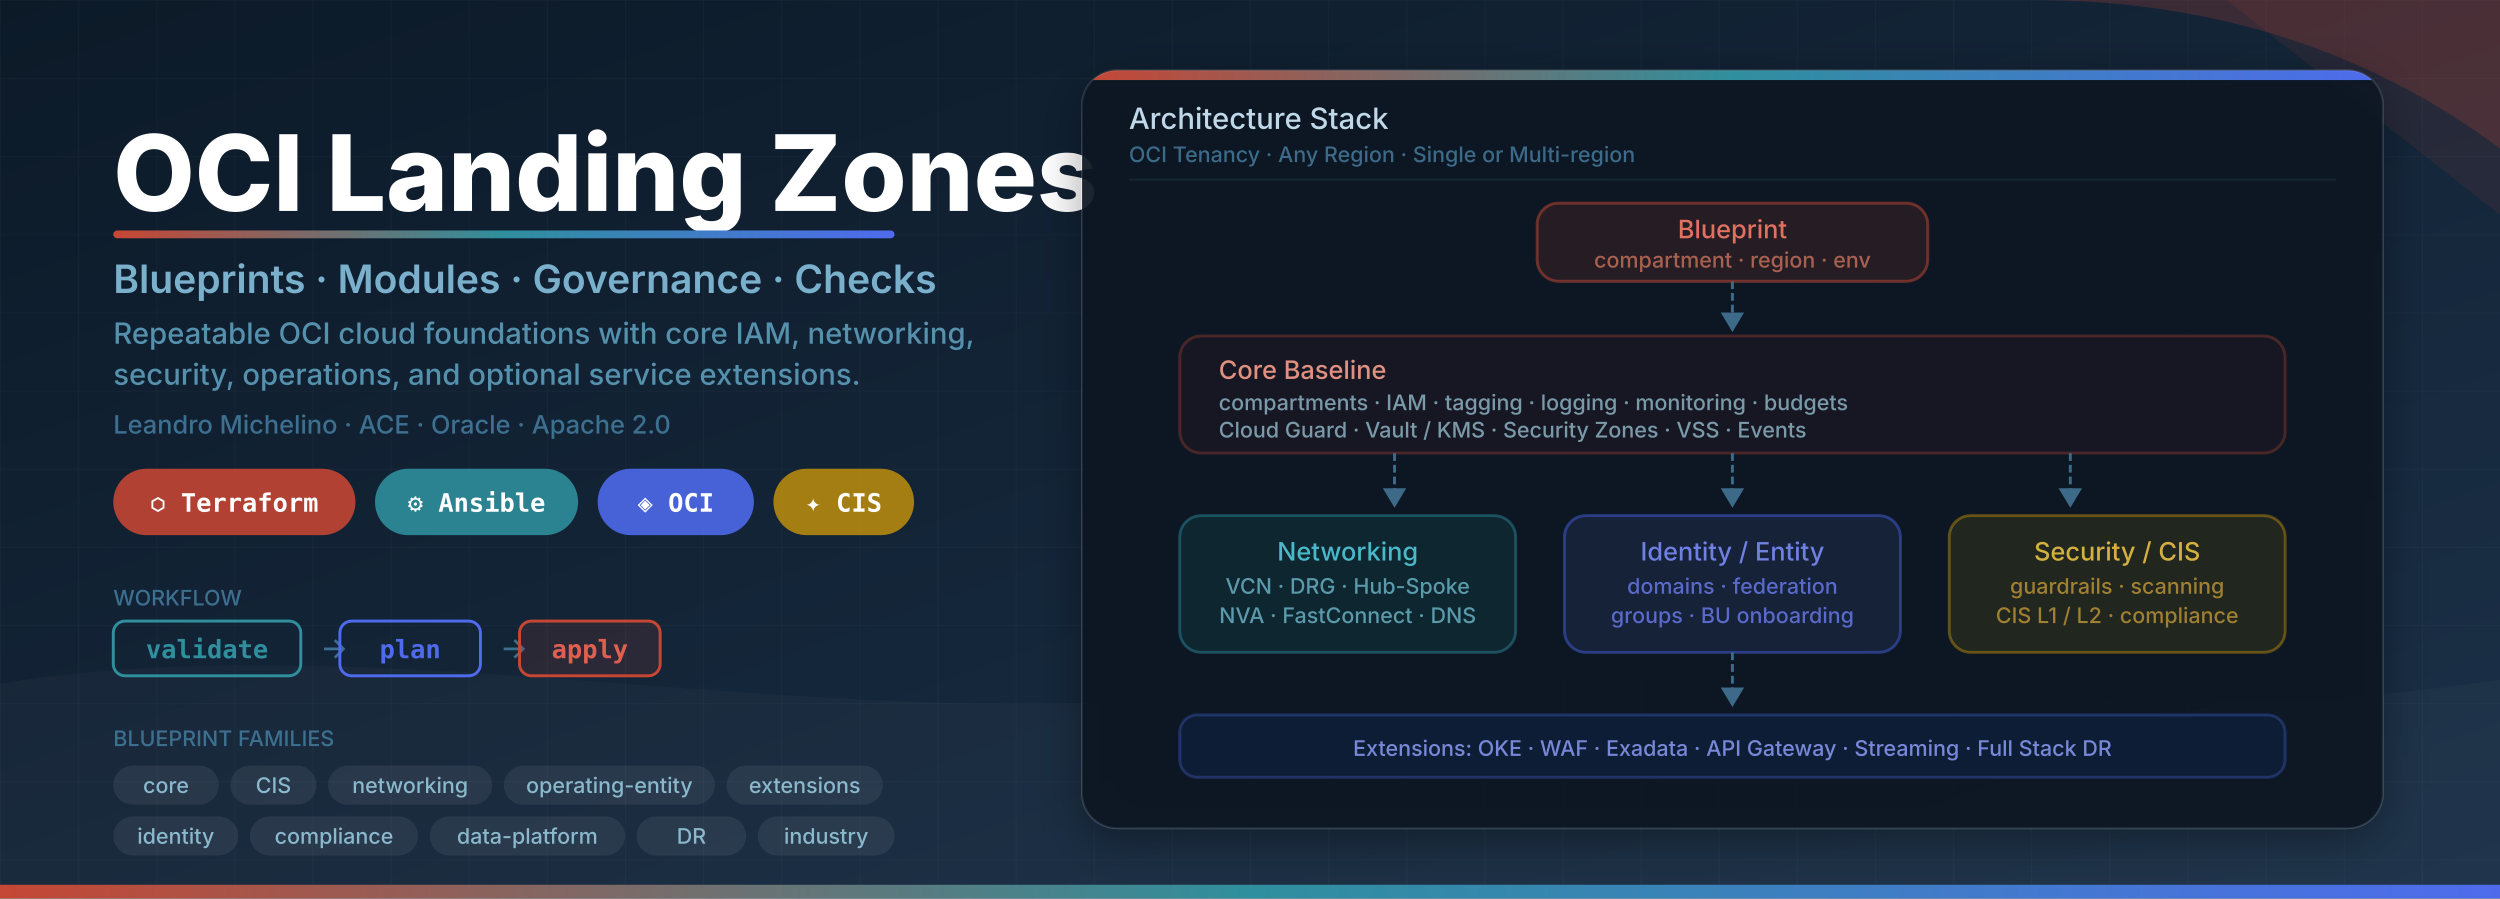
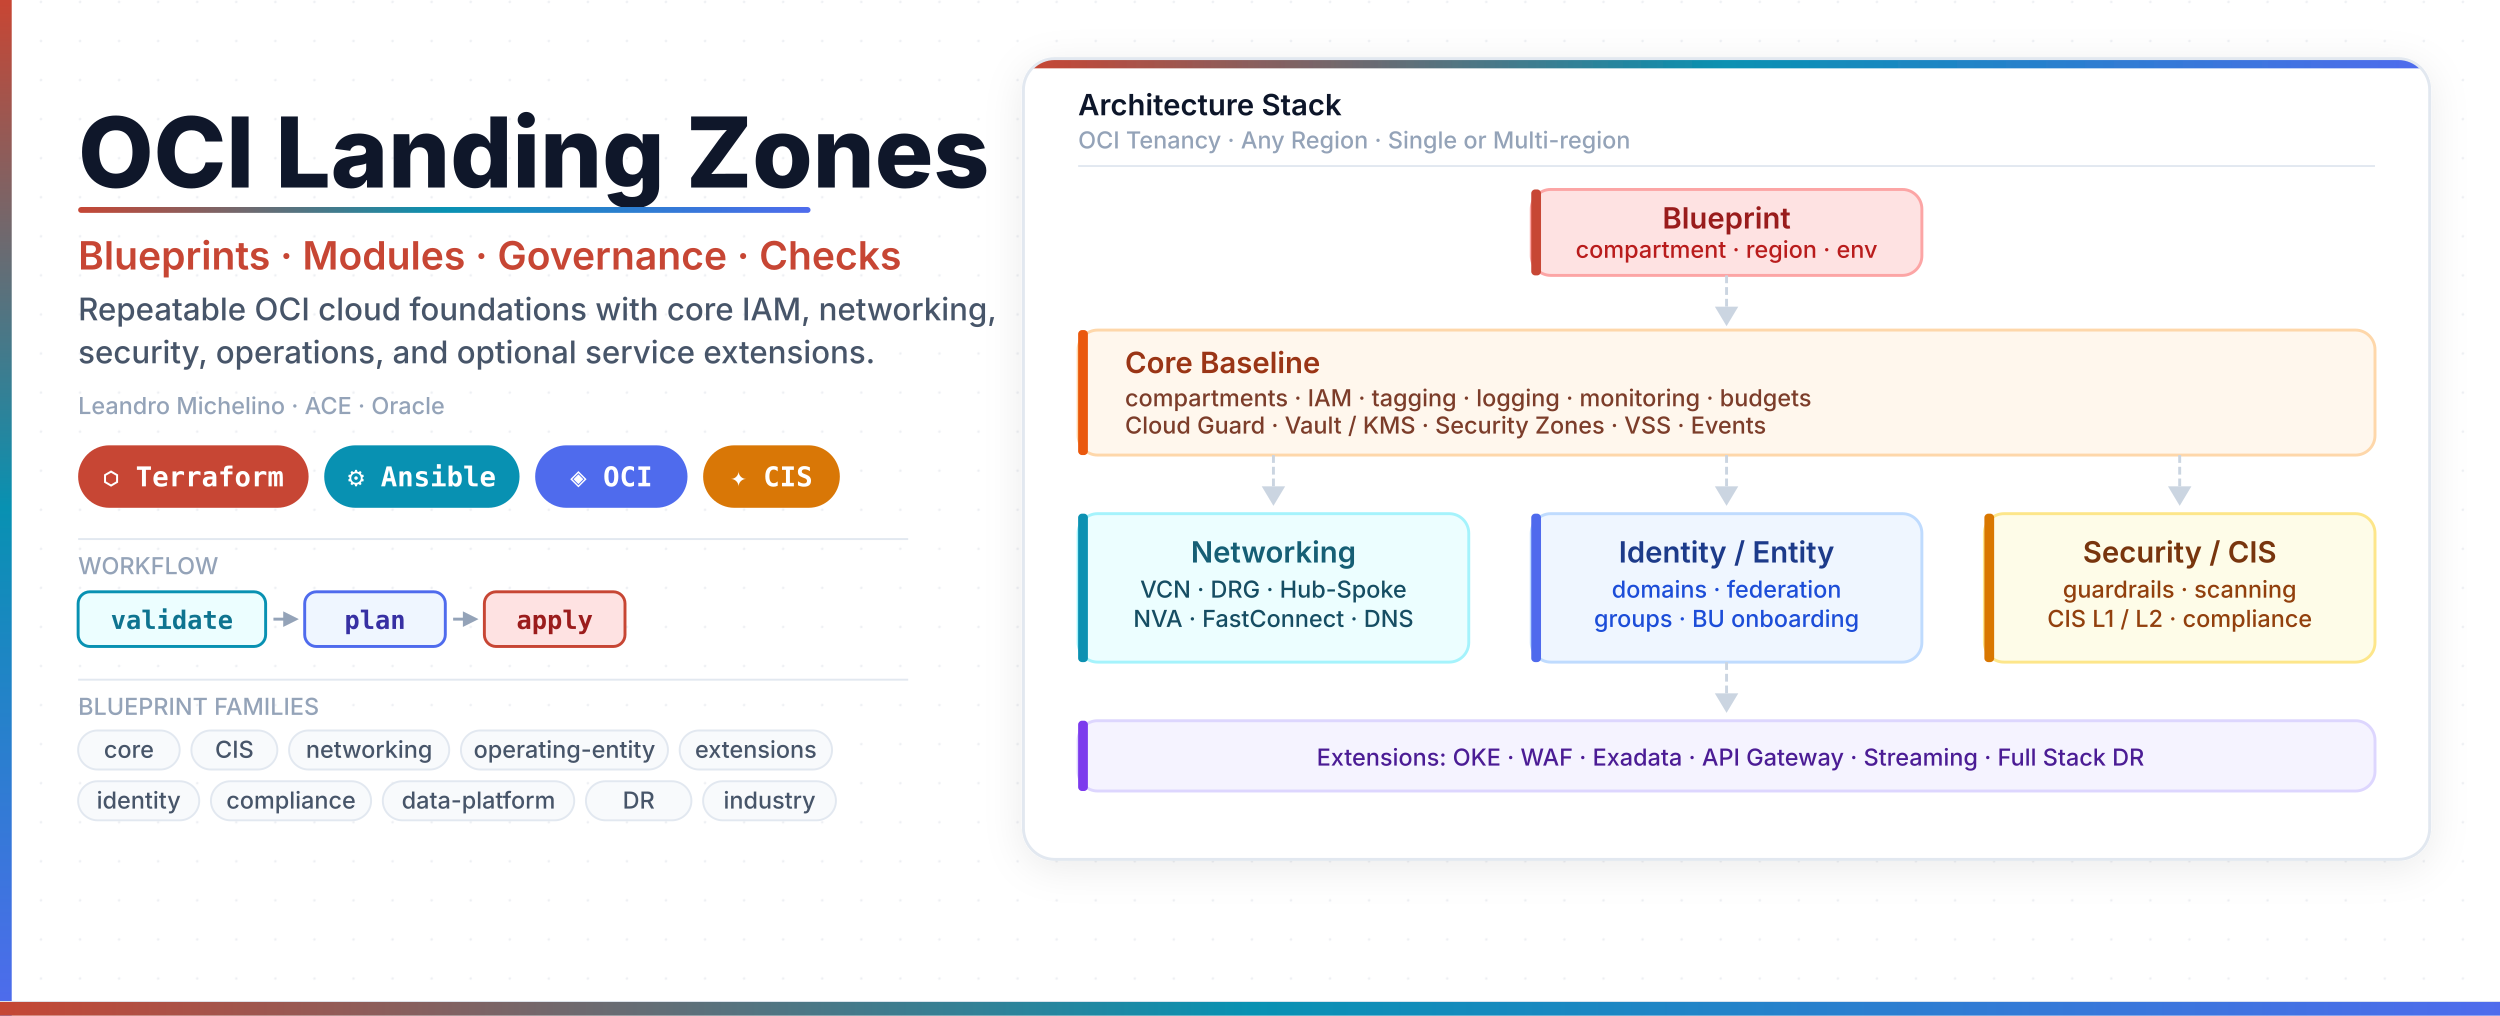
- <svg xmlns="http://www.w3.org/2000/svg" width="1280" height="460" viewBox="0 0 1280 460" role="img" aria-labelledby="t d">
+ <svg xmlns="http://www.w3.org/2000/svg" width="1280" height="520" viewBox="0 0 1280 520" role="img" aria-labelledby="t d">
  <defs>
-     <linearGradient id="bg" x1="0" y1="0" x2="1" y2="1">
-       <stop offset="0%" stop-color="#0c1a28" />
-       <stop offset="100%" stop-color="#1b3048" />
-     </linearGradient>
-     <linearGradient id="ac" x1="0" y1="0" x2="1" y2="0">
+     <linearGradient id="vg" x1="0" y1="0" x2="0" y2="1">
      <stop offset="0%" stop-color="#c74634" />
-       <stop offset="50%" stop-color="#2f8f9d" />
+       <stop offset="50%" stop-color="#0891b2" />
      <stop offset="100%" stop-color="#4f6bed" />
    </linearGradient>
-     <pattern id="gr" width="40" height="40" patternUnits="userSpaceOnUse">
-       <path d="M40 0L0 0 0 40" fill="none" stroke="#fff" stroke-width="0.4" opacity="0.06" />
+     <linearGradient id="hg" x1="0" y1="0" x2="1" y2="0">
+       <stop offset="0%" stop-color="#c74634" />
+       <stop offset="50%" stop-color="#0891b2" />
+       <stop offset="100%" stop-color="#4f6bed" />
+     </linearGradient>
+     <pattern id="dots" width="20" height="20" patternUnits="userSpaceOnUse">
+       <circle cx="1" cy="1" r="0.7" fill="#94a3b8" opacity="0.14" />
    </pattern>
-     <filter id="sh">
-       <feDropShadow dx="0" dy="6" stdDeviation="12" flood-color="#000" flood-opacity="0.38" />
+     <filter id="sh" x="-5%" y="-5%" width="115%" height="125%">
+       <feDropShadow dx="0" dy="4" stdDeviation="10" flood-color="#0f172a" flood-opacity="0.08" />
    </filter>
    <clipPath id="cc">
-       <rect width="666" height="388" rx="18" />
+       <rect width="720" height="410" rx="16" />
    </clipPath>
    <style>
-       .fa{font:800 54px system-ui,-apple-system,"Segoe UI",sans-serif}
-       .fb{font:600 20px system-ui,-apple-system,"Segoe UI",sans-serif}
-       .fc{font:500 15px system-ui,-apple-system,"Segoe UI",sans-serif}
-       .fd{font:500 13px system-ui,-apple-system,"Segoe UI",sans-serif}
-       .fe{font:600 13px ui-monospace,"SFMono-Regular",Menlo,monospace}
-       .ff{font:500 11px system-ui,-apple-system,"Segoe UI",sans-serif}
-       .fg{font:700 13px ui-monospace,"SFMono-Regular",Menlo,monospace}
+       .fa { font: 800 50px system-ui, -apple-system, "Segoe UI", sans-serif; }
+       .fb { font: 600 20px system-ui, -apple-system, "Segoe UI", sans-serif; }
+       .fc { font: 500 16px system-ui, -apple-system, "Segoe UI", sans-serif; }
+       .fd { font: 600 15px system-ui, -apple-system, "Segoe UI", sans-serif; }
+       .fe { font: 600 13px ui-monospace, "SFMono-Regular", Menlo, monospace; }
+       .ff { font: 500 12px system-ui, -apple-system, "Segoe UI", sans-serif; }
+       .fg { font: 700 14px ui-monospace, "SFMono-Regular", Menlo, monospace; }
    </style>
  </defs>
-   <rect width="1280" height="460" fill="url(#bg)" />
-   <rect width="1280" height="460" fill="url(#gr)" />
-   <path d="M0 350C200 318 420 380 660 354C900 326 1060 382 1280 348L1280 460L0 460Z" fill="#fff" opacity=".025" />
-   <path d="M1040 0C1130 0 1210 24 1280 76L1280 0Z" fill="#c74634" opacity=".22" />
-   <path d="M1140 0L1280 0L1280 110Z" fill="#c74634" opacity=".10" />
-   <g transform="translate(58,50)">
-     <text y="58" class="fa" fill="#fff">OCI Landing Zones</text>
-     <rect y="68" width="400" height="4" rx="2" fill="url(#ac)" />
-     <text y="100" class="fb" fill="#7ab0cc">Blueprints · Modules · Governance · Checks</text>
-     <text y="126" class="fc" fill="#5590ac">Repeatable OCI cloud foundations with core IAM, networking,</text>
-     <text y="147" class="fc" fill="#5590ac">security, operations, and optional service extensions.</text>
-     <text y="172" class="fd" fill="#3d7090">Leandro Michelino · ACE · Oracle · Apache 2.0</text>
-     <rect y="190" width="124" height="34" rx="17" fill="#c74634" fill-opacity=".88" />
-     <text x="62" y="212" class="fg" fill="#fff" text-anchor="middle">⬡ Terraform</text>
-     <rect x="134" y="190" width="104" height="34" rx="17" fill="#2f8f9d" fill-opacity=".88" />
-     <text x="186" y="212" class="fg" fill="#fff" text-anchor="middle">⚙ Ansible</text>
-     <rect x="248" y="190" width="80" height="34" rx="17" fill="#4f6bed" fill-opacity=".88" />
-     <text x="288" y="212" class="fg" fill="#fff" text-anchor="middle">◈ OCI</text>
-     <rect x="338" y="190" width="72" height="34" rx="17" fill="#c4920a" fill-opacity=".82" />
-     <text x="374" y="212" class="fg" fill="#fff" text-anchor="middle">✦ CIS</text>
-     <text y="260" class="ff" fill="#3d7090">WORKFLOW</text>
-     <rect y="268" width="96" height="28" rx="6" fill="none" stroke="#2f8f9d" stroke-width="1.5" />
-     <text x="48" y="287" class="fe" fill="#2f8f9d" text-anchor="middle">validate</text>
-     <text x="106" y="287" class="fc" fill="#3d7090">→</text>
-     <rect x="116" y="268" width="72" height="28" rx="6" fill="none" stroke="#4f6bed" stroke-width="1.5" />
-     <text x="152" y="287" class="fe" fill="#4f6bed" text-anchor="middle">plan</text>
-     <text x="198" y="287" class="fc" fill="#3d7090">→</text>
-     <rect x="208" y="268" width="72" height="28" rx="6" fill="#c74634" fill-opacity=".14" stroke="#c74634" stroke-width="1.5" />
-     <text x="244" y="287" class="fe" fill="#e06050" text-anchor="middle">apply</text>
-     <text y="332" class="ff" fill="#3d7090">BLUEPRINT FAMILIES</text>
-     <rect y="342" width="54" height="20" rx="10" fill="#fff" fill-opacity=".07" />
-     <text x="27" y="356" class="ff" fill="#8ab8cc" text-anchor="middle">core</text>
-     <rect x="60" y="342" width="44" height="20" rx="10" fill="#fff" fill-opacity=".07" />
-     <text x="82" y="356" class="ff" fill="#8ab8cc" text-anchor="middle">CIS</text>
-     <rect x="110" y="342" width="84" height="20" rx="10" fill="#fff" fill-opacity=".07" />
-     <text x="152" y="356" class="ff" fill="#8ab8cc" text-anchor="middle">networking</text>
-     <rect x="200" y="342" width="108" height="20" rx="10" fill="#fff" fill-opacity=".07" />
-     <text x="254" y="356" class="ff" fill="#8ab8cc" text-anchor="middle">operating-entity</text>
-     <rect x="314" y="342" width="80" height="20" rx="10" fill="#fff" fill-opacity=".07" />
-     <text x="354" y="356" class="ff" fill="#8ab8cc" text-anchor="middle">extensions</text>
-     <rect y="368" width="64" height="20" rx="10" fill="#fff" fill-opacity=".07" />
-     <text x="32" y="382" class="ff" fill="#8ab8cc" text-anchor="middle">identity</text>
-     <rect x="70" y="368" width="86" height="20" rx="10" fill="#fff" fill-opacity=".07" />
-     <text x="113" y="382" class="ff" fill="#8ab8cc" text-anchor="middle">compliance</text>
-     <rect x="162" y="368" width="100" height="20" rx="10" fill="#fff" fill-opacity=".07" />
-     <text x="212" y="382" class="ff" fill="#8ab8cc" text-anchor="middle">data-platform</text>
-     <rect x="268" y="368" width="56" height="20" rx="10" fill="#fff" fill-opacity=".07" />
-     <text x="296" y="382" class="ff" fill="#8ab8cc" text-anchor="middle">DR</text>
-     <rect x="330" y="368" width="70" height="20" rx="10" fill="#fff" fill-opacity=".07" />
-     <text x="365" y="382" class="ff" fill="#8ab8cc" text-anchor="middle">industry</text>
+   <rect width="1280" height="520" fill="#ffffff" />
+   <rect width="1280" height="520" fill="url(#dots)" />
+   <rect x="0" y="0" width="6" height="520" fill="url(#vg)" />
+   <g transform="translate(40,40)">
+     <text y="56" class="fa" fill="#0f172a">OCI Landing Zones</text>
+     <rect y="66" width="375" height="3" rx="1.5" fill="url(#hg)" />
+     <text y="98" class="fb" fill="#c74634">Blueprints · Modules · Governance · Checks</text>
+     <text y="124" class="fc" fill="#475569">Repeatable OCI cloud foundations with core IAM, networking,</text>
+     <text y="146" class="fc" fill="#475569">security, operations, and optional service extensions.</text>
+     <text y="172" class="ff" fill="#94a3b8">Leandro Michelino · ACE · Oracle</text>
+     <rect y="188" width="118" height="32" rx="16" fill="#c74634" />
+     <text x="59" y="209" class="fg" fill="#fff" text-anchor="middle">⬡ Terraform</text>
+     <rect x="126" y="188" width="100" height="32" rx="16" fill="#0891b2" />
+     <text x="176" y="209" class="fg" fill="#fff" text-anchor="middle">⚙ Ansible</text>
+     <rect x="234" y="188" width="78" height="32" rx="16" fill="#4f6bed" />
+     <text x="273" y="209" class="fg" fill="#fff" text-anchor="middle">◈ OCI</text>
+     <rect x="320" y="188" width="70" height="32" rx="16" fill="#d97706" />
+     <text x="355" y="209" class="fg" fill="#fff" text-anchor="middle">✦ CIS</text>
+     <line x1="0" y1="236" x2="425" y2="236" stroke="#e2e8f0" stroke-width="1" />
+     <text y="254" class="ff" fill="#94a3b8" font-weight="700">WORKFLOW</text>
+     <rect y="263" width="96" height="28" rx="6" fill="#ecfeff" stroke="#0891b2" stroke-width="1.5" />
+     <text x="48" y="282" class="fe" fill="#0e7490" text-anchor="middle">validate</text>
+     <line x1="100" y1="277" x2="108" y2="277" stroke="#94a3b8" stroke-width="1.5" />
+     <polygon points="105,273 113,277 105,281" fill="#94a3b8" />
+     <rect x="116" y="263" width="72" height="28" rx="6" fill="#eff6ff" stroke="#4f6bed" stroke-width="1.5" />
+     <text x="152" y="282" class="fe" fill="#3730a3" text-anchor="middle">plan</text>
+     <line x1="192" y1="277" x2="200" y2="277" stroke="#94a3b8" stroke-width="1.5" />
+     <polygon points="197,273 205,277 197,281" fill="#94a3b8" />
+     <rect x="208" y="263" width="72" height="28" rx="6" fill="#fee2e2" stroke="#c74634" stroke-width="1.5" />
+     <text x="244" y="282" class="fe" fill="#9b1c1c" text-anchor="middle">apply</text>
+     <line x1="0" y1="308" x2="425" y2="308" stroke="#e2e8f0" stroke-width="1" />
+     <text y="326" class="ff" fill="#94a3b8" font-weight="700">BLUEPRINT FAMILIES</text>
+     <rect y="334" width="52" height="20" rx="10" fill="#f8fafc" stroke="#e2e8f0" stroke-width="1" />
+     <text x="26" y="348" class="ff" fill="#475569" text-anchor="middle">core</text>
+     <rect x="58" y="334" width="44" height="20" rx="10" fill="#f8fafc" stroke="#e2e8f0" stroke-width="1" />
+     <text x="80" y="348" class="ff" fill="#475569" text-anchor="middle">CIS</text>
+     <rect x="108" y="334" width="82" height="20" rx="10" fill="#f8fafc" stroke="#e2e8f0" stroke-width="1" />
+     <text x="149" y="348" class="ff" fill="#475569" text-anchor="middle">networking</text>
+     <rect x="196" y="334" width="106" height="20" rx="10" fill="#f8fafc" stroke="#e2e8f0" stroke-width="1" />
+     <text x="249" y="348" class="ff" fill="#475569" text-anchor="middle">operating-entity</text>
+     <rect x="308" y="334" width="78" height="20" rx="10" fill="#f8fafc" stroke="#e2e8f0" stroke-width="1" />
+     <text x="347" y="348" class="ff" fill="#475569" text-anchor="middle">extensions</text>
+     <rect y="360" width="62" height="20" rx="10" fill="#f8fafc" stroke="#e2e8f0" stroke-width="1" />
+     <text x="31" y="374" class="ff" fill="#475569" text-anchor="middle">identity</text>
+     <rect x="68" y="360" width="82" height="20" rx="10" fill="#f8fafc" stroke="#e2e8f0" stroke-width="1" />
+     <text x="109" y="374" class="ff" fill="#475569" text-anchor="middle">compliance</text>
+     <rect x="156" y="360" width="98" height="20" rx="10" fill="#f8fafc" stroke="#e2e8f0" stroke-width="1" />
+     <text x="205" y="374" class="ff" fill="#475569" text-anchor="middle">data-platform</text>
+     <rect x="260" y="360" width="54" height="20" rx="10" fill="#f8fafc" stroke="#e2e8f0" stroke-width="1" />
+     <text x="287" y="374" class="ff" fill="#475569" text-anchor="middle">DR</text>
+     <rect x="320" y="360" width="68" height="20" rx="10" fill="#f8fafc" stroke="#e2e8f0" stroke-width="1" />
+     <text x="354" y="374" class="ff" fill="#475569" text-anchor="middle">industry</text>
  </g>
-   <g transform="translate(554,36)" filter="url(#sh)">
+   <g transform="translate(524,30)" filter="url(#sh)">
    <g clip-path="url(#cc)">
-       <rect width="666" height="388" fill="#0a1622" fill-opacity=".92" />
-       <rect width="666" height="5" fill="url(#ac)" />
+       <rect width="720" height="410" fill="#ffffff" />
+       <rect width="720" height="5" fill="url(#hg)" />
    </g>
-     <rect width="666" height="388" rx="18" fill="none" stroke="#fff" stroke-opacity=".09" stroke-width="1" />
-     <text x="24" y="30" class="fc" fill="#c0d8e8" font-weight="600">Architecture Stack</text>
-     <text x="24" y="47" class="ff" fill="#3d6b88">OCI Tenancy · Any Region · Single or Multi-region</text>
-     <line x1="24" y1="56" x2="642" y2="56" stroke="#fff" stroke-opacity=".06" />
-     <g transform="translate(233,68)">
-       <rect width="200" height="40" rx="11" fill="#c74634" fill-opacity=".15" stroke="#c74634" stroke-opacity=".50" stroke-width="1.5" />
-       <text x="100" y="18" class="fd" fill="#e07060" text-anchor="middle" font-weight="700">Blueprint</text>
-       <text x="100" y="33" class="ff" fill="#a86050" text-anchor="middle">compartment · region · env</text>
+     <rect width="720" height="410" rx="16" fill="none" stroke="#e2e8f0" stroke-width="1.5" />
+     <text x="28" y="29" class="fd" fill="#0f172a">Architecture Stack</text>
+     <text x="28" y="46" class="ff" fill="#94a3b8">OCI Tenancy · Any Region · Single or Multi-region</text>
+     <line x1="28" y1="55" x2="692" y2="55" stroke="#e2e8f0" stroke-width="1" />
+     <g transform="translate(260,67)">
+       <rect width="200" height="44" rx="10" fill="#fee2e2" stroke="#fca5a5" stroke-width="1.5" />
+       <rect width="5" height="44" rx="2" fill="#c74634" />
+       <text x="100" y="20" class="fd" fill="#991b1b" text-anchor="middle">Blueprint</text>
+       <text x="100" y="35" class="ff" fill="#b91c1c" text-anchor="middle">compartment · region · env</text>
    </g>
-     <line x1="333" y1="108" x2="333" y2="126" stroke="#3d6b88" stroke-width="1.5" stroke-dasharray="4,2" />
-     <polygon points="327,124 333,134 339,124" fill="#3d6b88" />
-     <g transform="translate(50,136)">
-       <rect width="566" height="60" rx="11" fill="#c74634" fill-opacity=".08" stroke="#c74634" stroke-opacity=".30" stroke-width="1.5" />
-       <text x="20" y="22" class="fd" fill="#e09080" font-weight="700">Core Baseline</text>
-       <text x="20" y="38" class="ff" fill="#7a9aaa">compartments · IAM · tagging · logging · monitoring · budgets</text>
-       <text x="20" y="52" class="ff" fill="#7a9aaa">Cloud Guard · Vault / KMS · Security Zones · VSS · Events</text>
+     <line x1="360" y1="111" x2="360" y2="129" stroke="#cbd5e1" stroke-width="1.5" stroke-dasharray="4,2" />
+     <polygon points="354,127 360,137 366,127" fill="#cbd5e1" />
+     <g transform="translate(28,139)">
+       <rect width="664" height="64" rx="10" fill="#fff7ed" stroke="#fed7aa" stroke-width="1.5" />
+       <rect width="5" height="64" rx="2" fill="#ea580c" />
+       <text x="24" y="22" class="fd" fill="#9a3412">Core Baseline</text>
+       <text x="24" y="39" class="ff" fill="#7c3d2a">compartments · IAM · tagging · logging · monitoring · budgets</text>
+       <text x="24" y="53" class="ff" fill="#7c3d2a">Cloud Guard · Vault / KMS · Security Zones · VSS · Events</text>
    </g>
-     <line x1="160" y1="196" x2="160" y2="216" stroke="#3d6b88" stroke-width="1.5" stroke-dasharray="4,2" />
-     <polygon points="154,214 160,224 166,214" fill="#3d6b88" />
-     <line x1="333" y1="196" x2="333" y2="216" stroke="#3d6b88" stroke-width="1.5" stroke-dasharray="4,2" />
-     <polygon points="327,214 333,224 339,214" fill="#3d6b88" />
-     <line x1="506" y1="196" x2="506" y2="216" stroke="#3d6b88" stroke-width="1.5" stroke-dasharray="4,2" />
-     <polygon points="500,214 506,224 512,214" fill="#3d6b88" />
-     <g transform="translate(50,228)">
-       <rect width="172" height="70" rx="11" fill="#2f8f9d" fill-opacity=".12" stroke="#2f8f9d" stroke-opacity=".44" stroke-width="1.5" />
-       <text x="86" y="23" class="fd" fill="#4ab8c8" text-anchor="middle" font-weight="700">Networking</text>
-       <text x="86" y="40" class="ff" fill="#5a9aaa" text-anchor="middle">VCN · DRG · Hub-Spoke</text>
-       <text x="86" y="55" class="ff" fill="#5a9aaa" text-anchor="middle">NVA · FastConnect · DNS</text>
+     <line x1="128" y1="203" x2="128" y2="221" stroke="#cbd5e1" stroke-width="1.5" stroke-dasharray="4,2" />
+     <polygon points="122,219 128,229 134,219" fill="#cbd5e1" />
+     <line x1="360" y1="203" x2="360" y2="221" stroke="#cbd5e1" stroke-width="1.5" stroke-dasharray="4,2" />
+     <polygon points="354,219 360,229 366,219" fill="#cbd5e1" />
+     <line x1="592" y1="203" x2="592" y2="221" stroke="#cbd5e1" stroke-width="1.5" stroke-dasharray="4,2" />
+     <polygon points="586,219 592,229 598,219" fill="#cbd5e1" />
+     <g transform="translate(28,233)">
+       <rect width="200" height="76" rx="10" fill="#ecfeff" stroke="#a5f3fc" stroke-width="1.5" />
+       <rect width="5" height="76" rx="2" fill="#0891b2" />
+       <text x="100" y="25" class="fd" fill="#155e75" text-anchor="middle">Networking</text>
+       <text x="100" y="43" class="ff" fill="#164e63" text-anchor="middle">VCN · DRG · Hub-Spoke</text>
+       <text x="100" y="58" class="ff" fill="#164e63" text-anchor="middle">NVA · FastConnect · DNS</text>
    </g>
-     <g transform="translate(247,228)">
-       <rect width="172" height="70" rx="11" fill="#4f6bed" fill-opacity=".12" stroke="#4f6bed" stroke-opacity=".44" stroke-width="1.5" />
-       <text x="86" y="23" class="fd" fill="#7080e0" text-anchor="middle" font-weight="700">Identity / Entity</text>
-       <text x="86" y="40" class="ff" fill="#5a6ac8" text-anchor="middle">domains · federation</text>
-       <text x="86" y="55" class="ff" fill="#5a6ac8" text-anchor="middle">groups · BU onboarding</text>
+     <g transform="translate(260,233)">
+       <rect width="200" height="76" rx="10" fill="#eff6ff" stroke="#bfdbfe" stroke-width="1.5" />
+       <rect width="5" height="76" rx="2" fill="#4f6bed" />
+       <text x="100" y="25" class="fd" fill="#1e3a8a" text-anchor="middle">Identity / Entity</text>
+       <text x="100" y="43" class="ff" fill="#1d4ed8" text-anchor="middle">domains · federation</text>
+       <text x="100" y="58" class="ff" fill="#1d4ed8" text-anchor="middle">groups · BU onboarding</text>
    </g>
-     <g transform="translate(444,228)">
-       <rect width="172" height="70" rx="11" fill="#c4920a" fill-opacity=".12" stroke="#c4920a" stroke-opacity=".44" stroke-width="1.5" />
-       <text x="86" y="23" class="fd" fill="#d4b040" text-anchor="middle" font-weight="700">Security / CIS</text>
-       <text x="86" y="40" class="ff" fill="#a08030" text-anchor="middle">guardrails · scanning</text>
-       <text x="86" y="55" class="ff" fill="#a08030" text-anchor="middle">CIS L1 / L2 · compliance</text>
+     <g transform="translate(492,233)">
+       <rect width="200" height="76" rx="10" fill="#fefce8" stroke="#fde68a" stroke-width="1.5" />
+       <rect width="5" height="76" rx="2" fill="#d97706" />
+       <text x="100" y="25" class="fd" fill="#78350f" text-anchor="middle">Security / CIS</text>
+       <text x="100" y="43" class="ff" fill="#92400e" text-anchor="middle">guardrails · scanning</text>
+       <text x="100" y="58" class="ff" fill="#92400e" text-anchor="middle">CIS L1 / L2 · compliance</text>
    </g>
-     <line x1="333" y1="298" x2="333" y2="318" stroke="#3d6b88" stroke-width="1.5" stroke-dasharray="4,2" />
-     <polygon points="327,316 333,326 339,316" fill="#3d6b88" />
-     <g transform="translate(50,330)">
-       <rect width="566" height="32" rx="9" fill="#4f6bed" fill-opacity=".10" stroke="#4f6bed" stroke-opacity=".28" stroke-width="1.5" />
-       <text x="283" y="21" class="ff" fill="#7888d8" text-anchor="middle" font-weight="700">Extensions: OKE · WAF · Exadata · API Gateway · Streaming · Full Stack DR</text>
+     <line x1="360" y1="309" x2="360" y2="327" stroke="#cbd5e1" stroke-width="1.5" stroke-dasharray="4,2" />
+     <polygon points="354,325 360,335 366,325" fill="#cbd5e1" />
+     <g transform="translate(28,339)">
+       <rect width="664" height="36" rx="10" fill="#f5f3ff" stroke="#ddd6fe" stroke-width="1.5" />
+       <rect width="5" height="36" rx="2" fill="#7c3aed" />
+       <text x="334" y="23" class="ff" fill="#4c1d95" text-anchor="middle" font-weight="700">Extensions: OKE · WAF · Exadata · API Gateway · Streaming · Full Stack DR</text>
    </g>
  </g>
-   <rect y="453" width="1280" height="7" fill="url(#ac)" />
+   <line x1="0" y1="513" x2="1280" y2="513" stroke="#e2e8f0" stroke-width="1" />
+   <rect y="513" width="1280" height="7" fill="url(#hg)" />
</svg>
